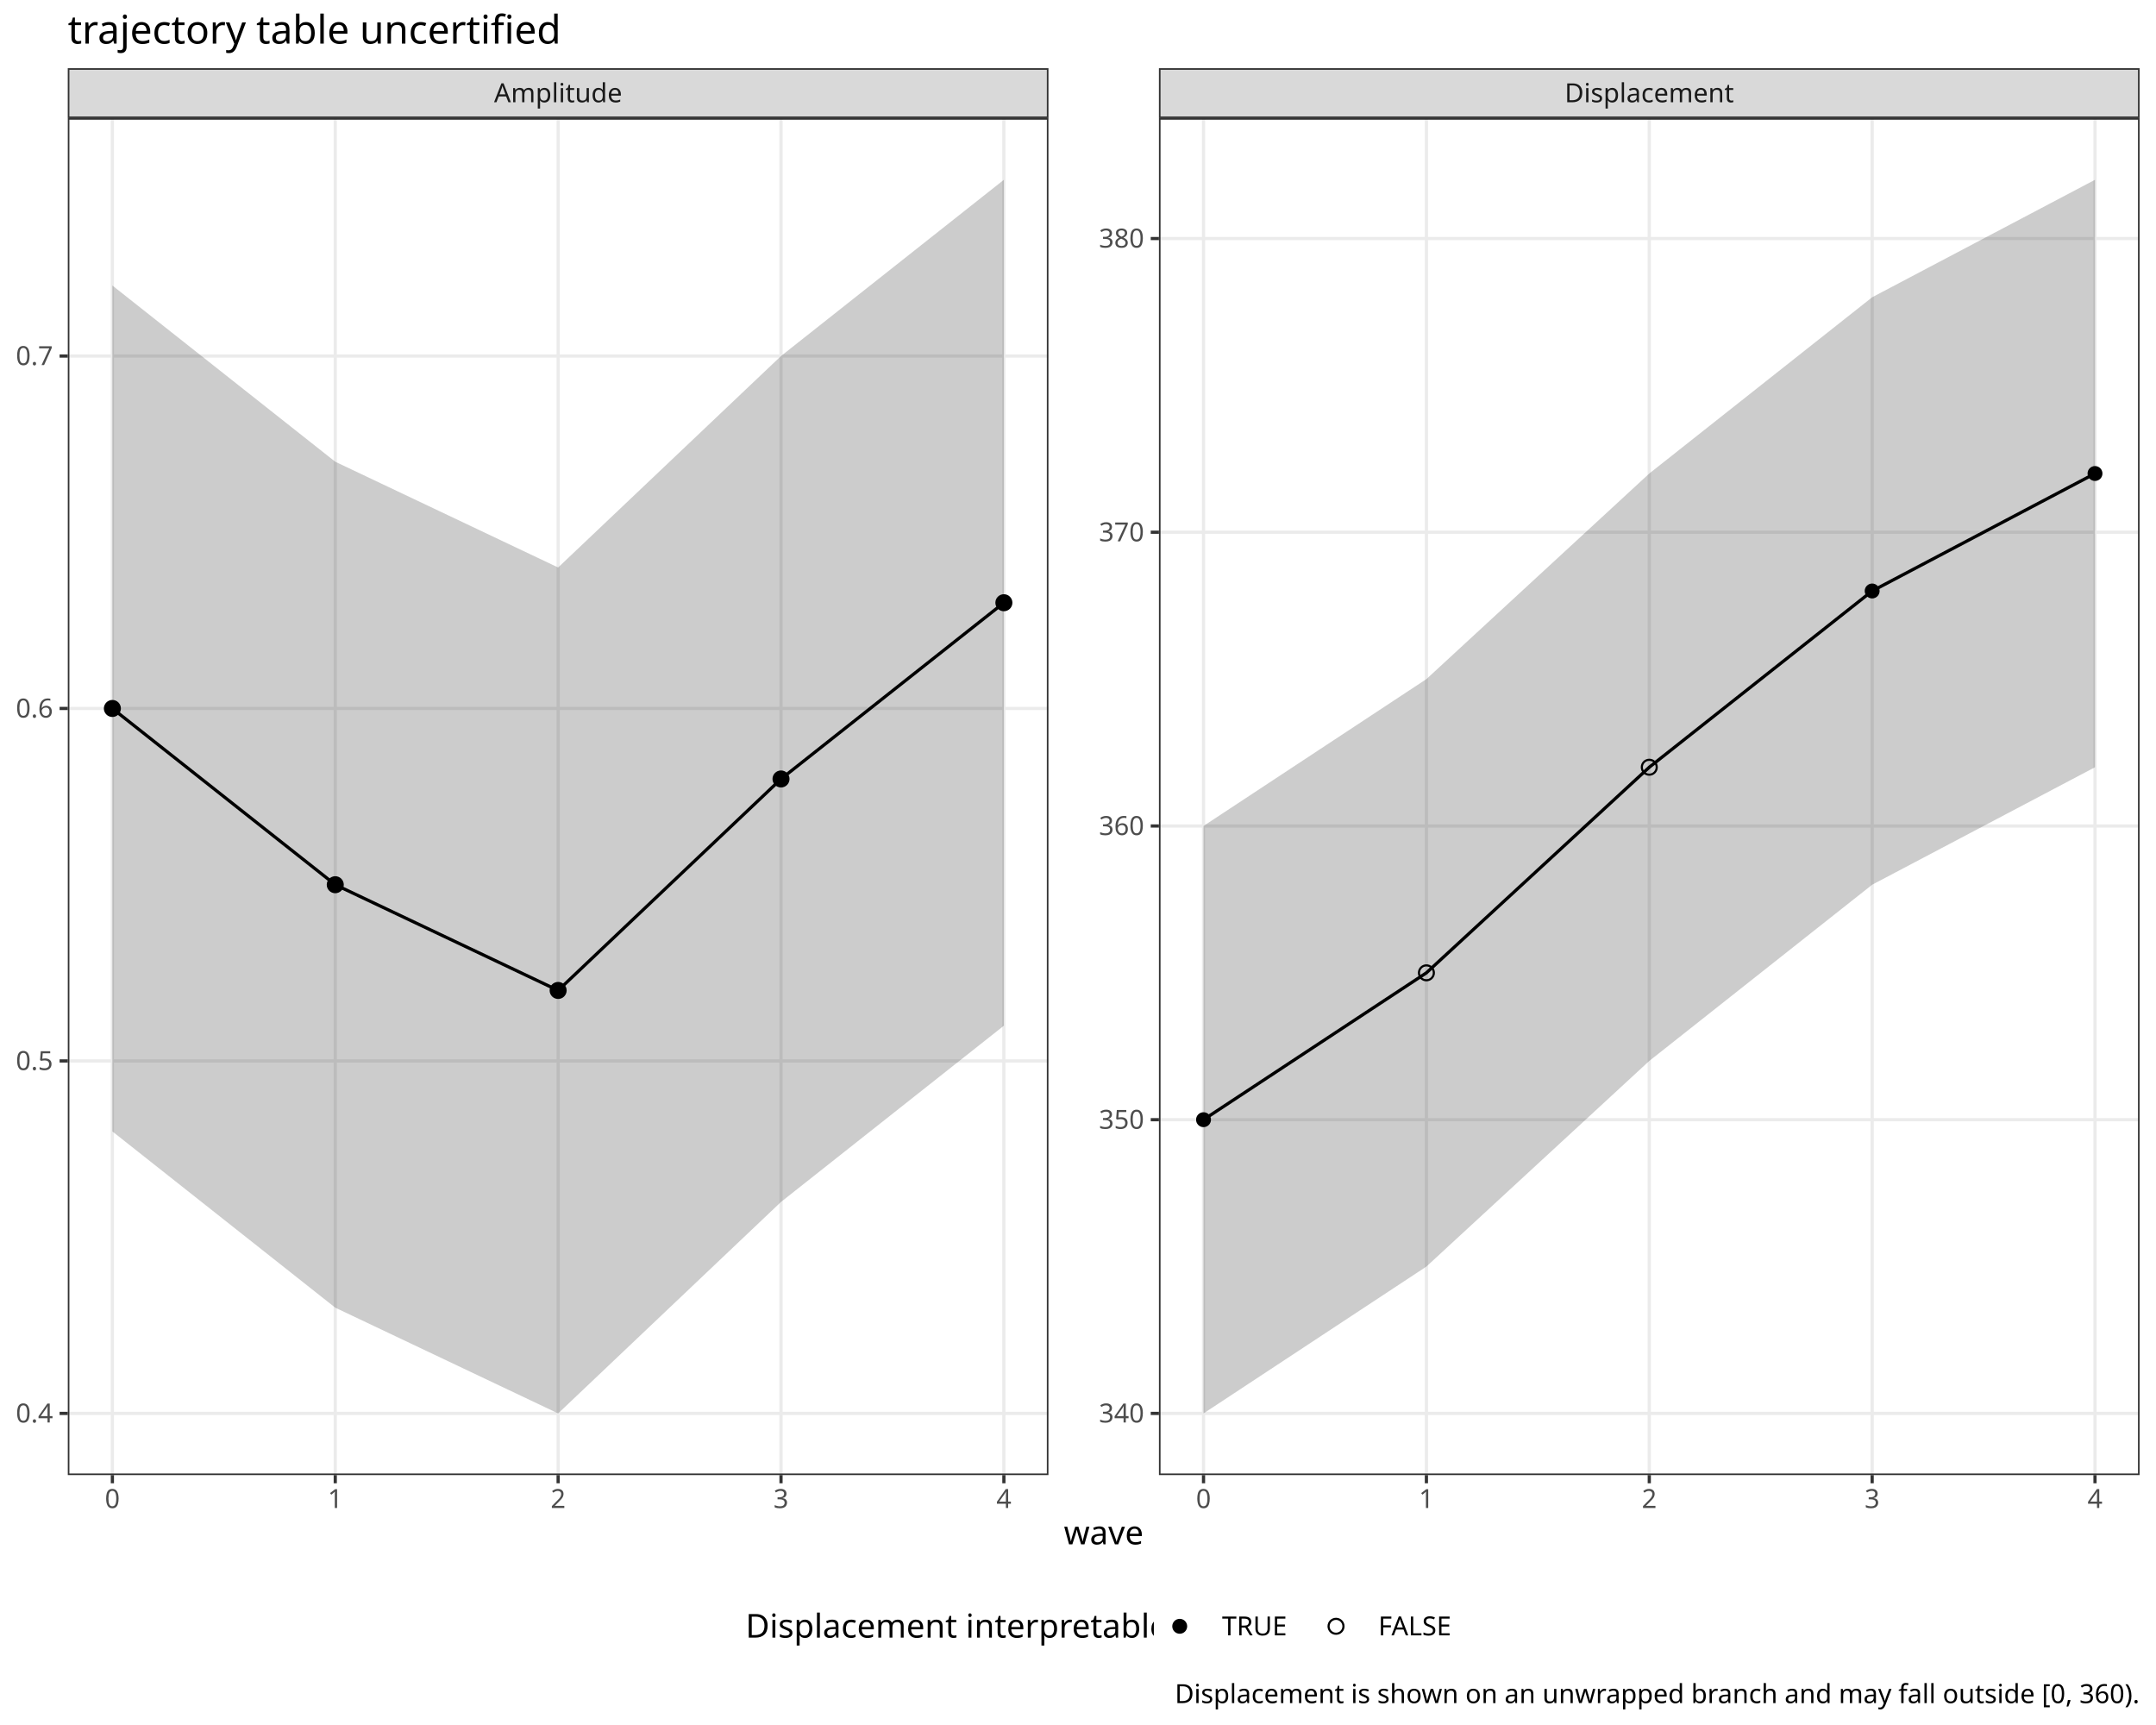
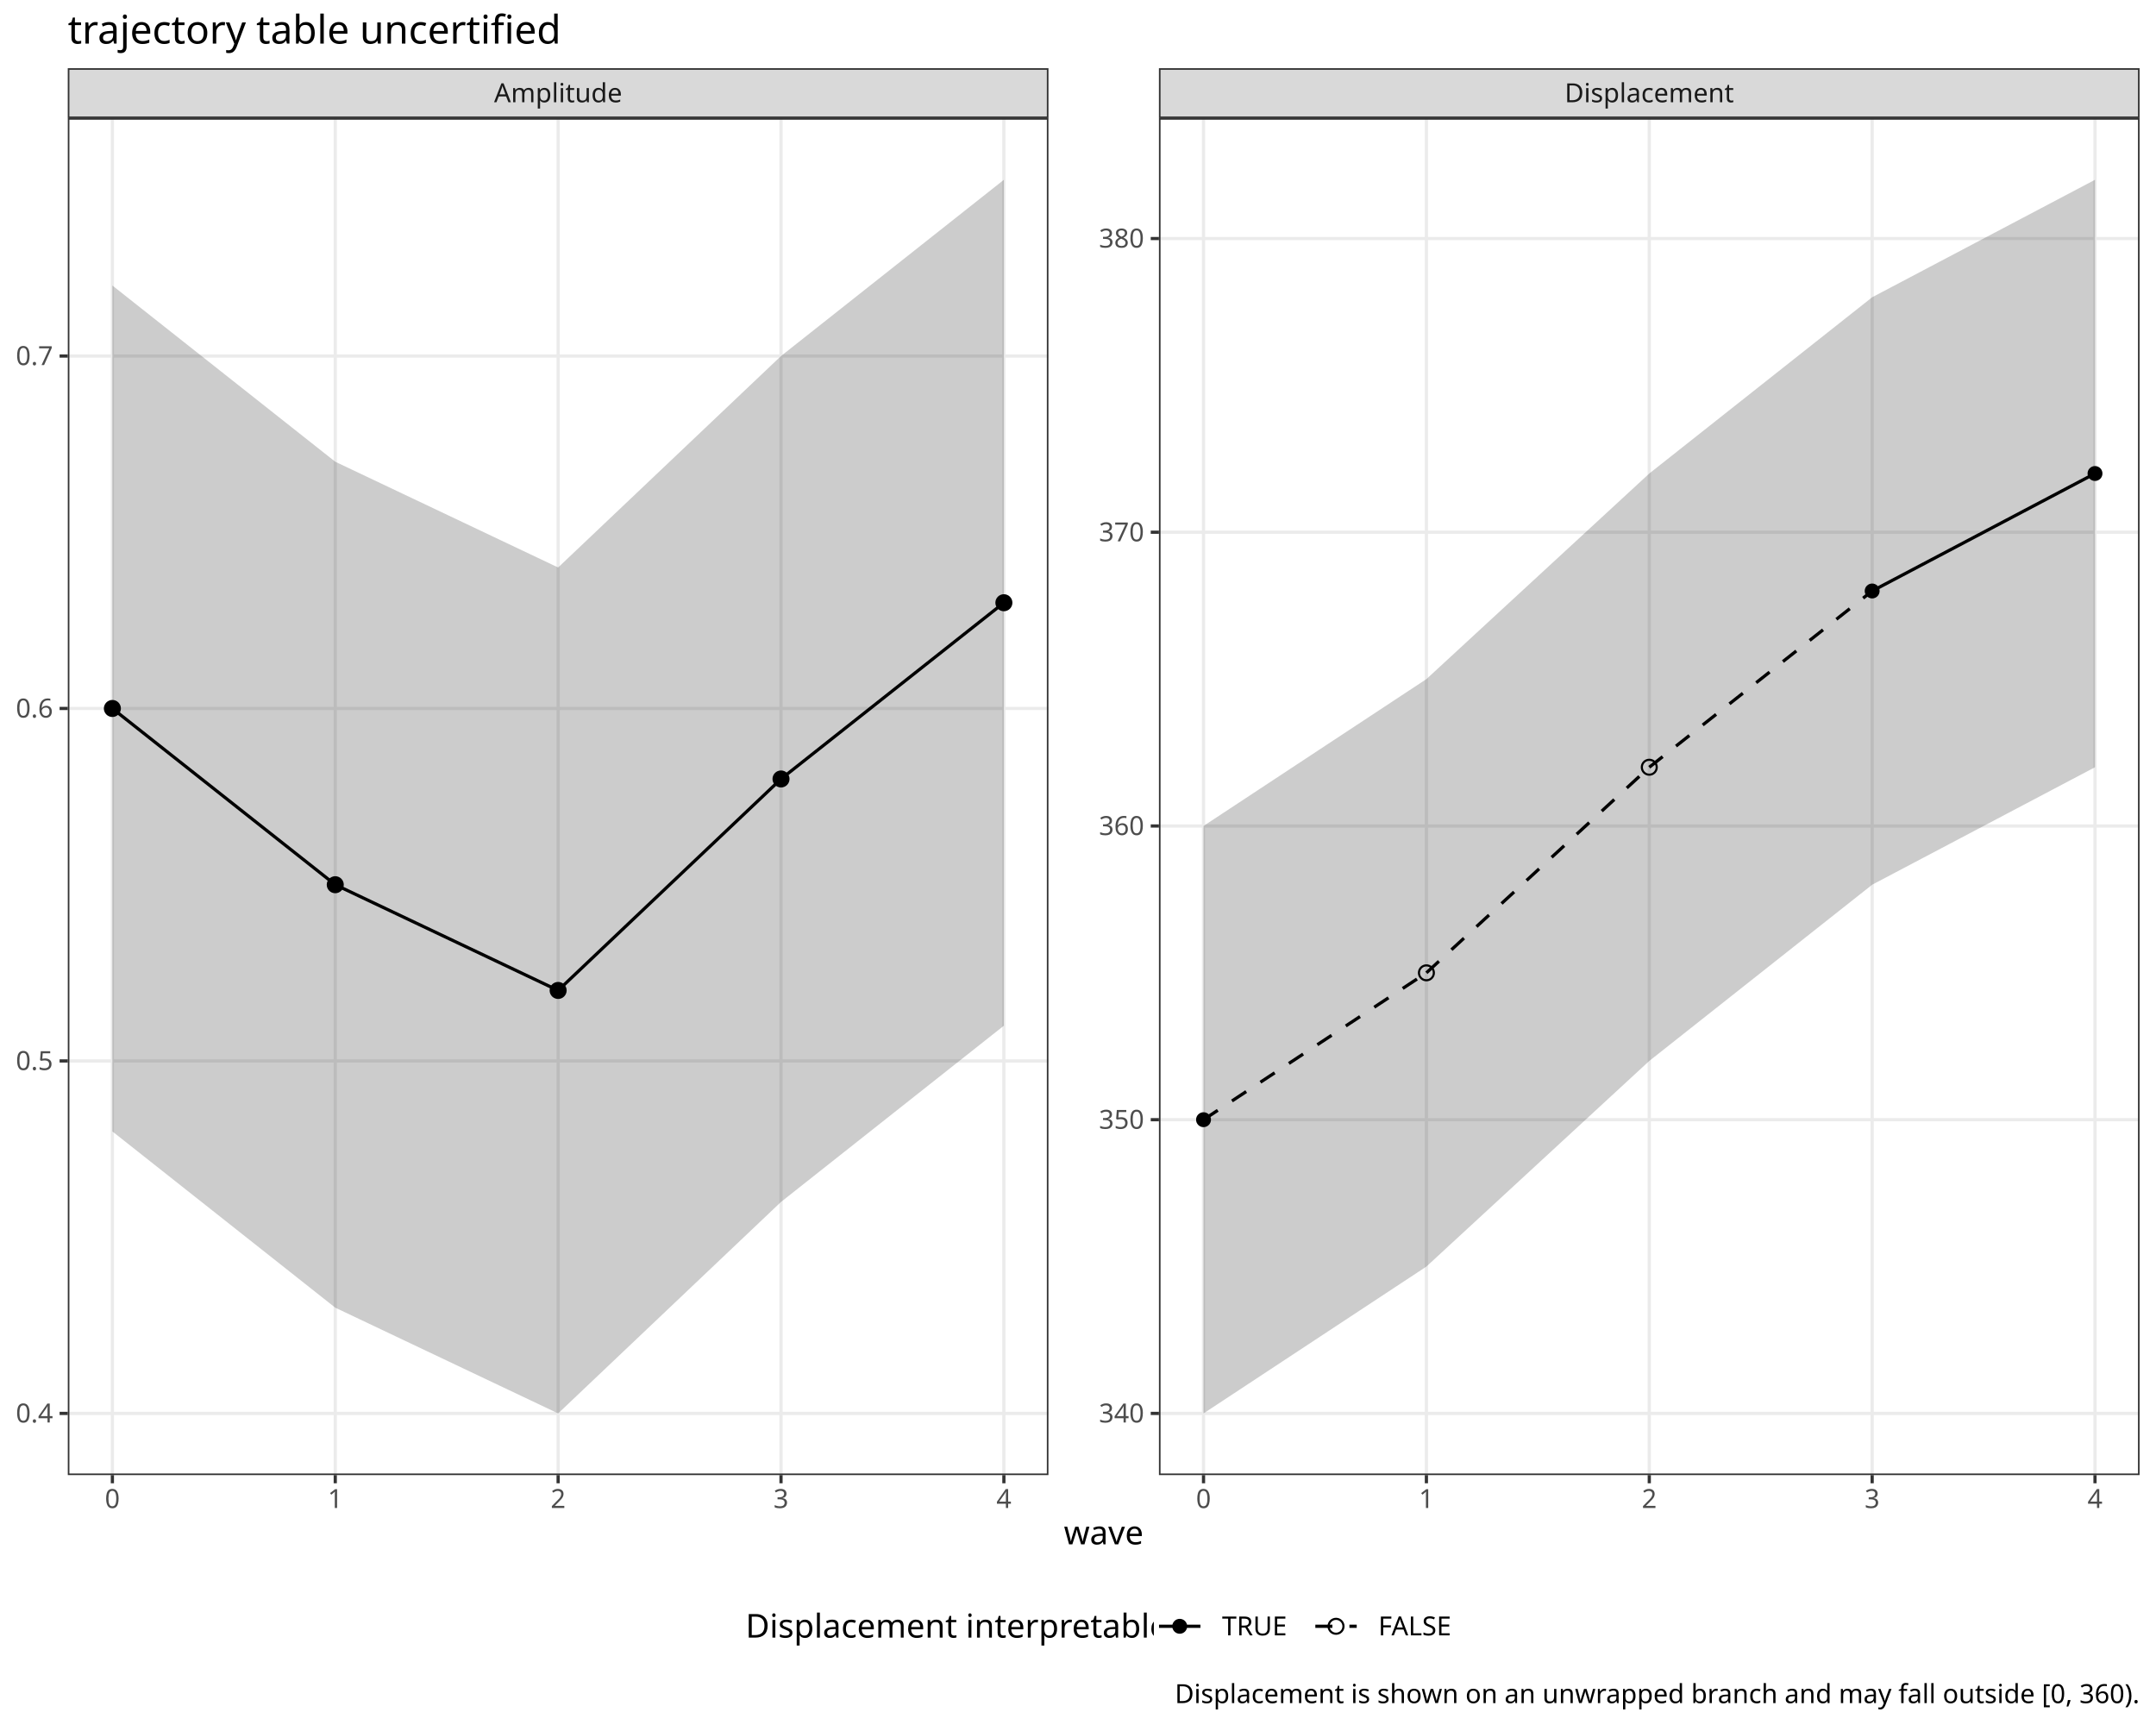
<svg xmlns="http://www.w3.org/2000/svg" class="svglite" data-engine-version="2.0" width="720.00pt" height="576.00pt" viewBox="0 0 720.00 576.00">
  <defs>
    <style type="text/css">
    .svglite line, .svglite polyline, .svglite polygon, .svglite path, .svglite rect, .svglite circle {
      fill: none;
      stroke: #000000;
      stroke-linecap: round;
      stroke-linejoin: round;
      stroke-miterlimit: 10.00;
    }
  </style>
  </defs>
  <rect width="100%" height="100%" style="stroke: none; fill: #FFFFFF;" />
  <defs>
    <clipPath id="cpMC4wMHw3MjAuMDB8MC4wMHw1NzYuMDA=">
      <rect x="0.00" y="0.00" width="720.00" height="576.00" />
    </clipPath>
  </defs>
  <g clip-path="url(#cpMC4wMHw3MjAuMDB8MC4wMHw1NzYuMDA=)">
    <rect x="0.00" y="0.00" width="720.00" height="576.00" style="stroke-width: 1.07; stroke: #FFFFFF; fill: #FFFFFF;" />
  </g>
  <defs>
    <clipPath id="cpMjIuNjR8MzUwLjE0fDM5LjQzfDQ5Mi41NQ==">
      <rect x="22.64" y="39.43" width="327.49" height="453.12" />
    </clipPath>
  </defs>
  <g clip-path="url(#cpMjIuNjR8MzUwLjE0fDM5LjQzfDQ5Mi41NQ==)">
    <rect x="22.64" y="39.43" width="327.49" height="453.12" style="stroke-width: 1.07; stroke: none; fill: #FFFFFF;" />
    <polyline points="22.64,471.96 350.14,471.96 " style="stroke-width: 1.07; stroke: #EBEBEB; stroke-linecap: butt;" />
    <polyline points="22.64,354.26 350.14,354.26 " style="stroke-width: 1.07; stroke: #EBEBEB; stroke-linecap: butt;" />
    <polyline points="22.64,236.57 350.14,236.57 " style="stroke-width: 1.07; stroke: #EBEBEB; stroke-linecap: butt;" />
    <polyline points="22.64,118.88 350.14,118.88 " style="stroke-width: 1.07; stroke: #EBEBEB; stroke-linecap: butt;" />
    <polyline points="37.53,492.55 37.53,39.43 " style="stroke-width: 1.07; stroke: #EBEBEB; stroke-linecap: butt;" />
    <polyline points="111.96,492.55 111.96,39.43 " style="stroke-width: 1.07; stroke: #EBEBEB; stroke-linecap: butt;" />
    <polyline points="186.39,492.55 186.39,39.43 " style="stroke-width: 1.07; stroke: #EBEBEB; stroke-linecap: butt;" />
    <polyline points="260.82,492.55 260.82,39.43 " style="stroke-width: 1.07; stroke: #EBEBEB; stroke-linecap: butt;" />
    <polyline points="335.25,492.55 335.25,39.43 " style="stroke-width: 1.07; stroke: #EBEBEB; stroke-linecap: butt;" />
    <polygon points="37.53,95.34 111.96,154.18 186.39,189.49 260.82,118.88 335.25,60.03 335.25,342.49 260.82,401.34 186.39,471.96 111.96,436.65 37.53,377.80 " style="stroke-width: 0.00; stroke: none; stroke-linecap: butt; fill: #000000; fill-opacity: 0.20;" />
    <polyline points="37.53,95.34 111.96,154.18 186.39,189.49 260.82,118.88 335.25,60.03 " style="stroke-width: 1.07; stroke: none; stroke-linecap: butt;" />
    <polyline points="335.25,342.49 260.82,401.34 186.39,471.96 111.96,436.65 37.53,377.80 " style="stroke-width: 1.07; stroke: none; stroke-linecap: butt;" />
    <polyline points="37.53,236.57 111.96,295.42 186.39,330.72 260.82,260.11 335.25,201.26 " style="stroke-width: 1.07; stroke-linecap: butt;" />
    <circle cx="37.53" cy="236.57" r="2.49" style="stroke-width: 0.71; fill: #000000;" />
    <circle cx="111.96" cy="295.42" r="2.49" style="stroke-width: 0.71; fill: #000000;" />
    <circle cx="186.39" cy="330.72" r="2.49" style="stroke-width: 0.71; fill: #000000;" />
    <circle cx="260.82" cy="260.11" r="2.49" style="stroke-width: 0.71; fill: #000000;" />
    <circle cx="335.25" cy="201.26" r="2.49" style="stroke-width: 0.71; fill: #000000;" />
    <rect x="22.64" y="39.43" width="327.49" height="453.12" style="stroke-width: 1.07; stroke: #333333;" />
  </g>
  <g clip-path="url(#cpMC4wMHw3MjAuMDB8MC4wMHw1NzYuMDA=)">
</g>
  <defs>
    <clipPath id="cpMzg3LjAzfDcxNC41MnwzOS40M3w0OTIuNTU=">
      <rect x="387.03" y="39.43" width="327.49" height="453.12" />
    </clipPath>
  </defs>
  <g clip-path="url(#cpMzg3LjAzfDcxNC41MnwzOS40M3w0OTIuNTU=)">
    <rect x="387.03" y="39.43" width="327.49" height="453.12" style="stroke-width: 1.07; stroke: none; fill: #FFFFFF;" />
    <polyline points="387.03,471.96 714.52,471.96 " style="stroke-width: 1.07; stroke: #EBEBEB; stroke-linecap: butt;" />
    <polyline points="387.03,373.88 714.52,373.88 " style="stroke-width: 1.07; stroke: #EBEBEB; stroke-linecap: butt;" />
    <polyline points="387.03,275.80 714.52,275.80 " style="stroke-width: 1.07; stroke: #EBEBEB; stroke-linecap: butt;" />
    <polyline points="387.03,177.72 714.52,177.72 " style="stroke-width: 1.07; stroke: #EBEBEB; stroke-linecap: butt;" />
    <polyline points="387.03,79.65 714.52,79.65 " style="stroke-width: 1.07; stroke: #EBEBEB; stroke-linecap: butt;" />
    <polyline points="401.92,492.55 401.92,39.43 " style="stroke-width: 1.07; stroke: #EBEBEB; stroke-linecap: butt;" />
    <polyline points="476.35,492.55 476.35,39.43 " style="stroke-width: 1.07; stroke: #EBEBEB; stroke-linecap: butt;" />
    <polyline points="550.78,492.55 550.78,39.43 " style="stroke-width: 1.07; stroke: #EBEBEB; stroke-linecap: butt;" />
    <polyline points="625.21,492.55 625.21,39.43 " style="stroke-width: 1.07; stroke: #EBEBEB; stroke-linecap: butt;" />
    <polyline points="699.63,492.55 699.63,39.43 " style="stroke-width: 1.07; stroke: #EBEBEB; stroke-linecap: butt;" />
    <polygon points="401.92,275.80 476.35,226.76 550.78,158.11 625.21,99.26 699.63,60.03 699.63,256.19 625.21,295.42 550.78,354.26 476.35,422.92 401.92,471.96 " style="stroke-width: 0.00; stroke: none; stroke-linecap: butt; fill: #000000; fill-opacity: 0.20;" />
    <polyline points="401.92,275.80 476.35,226.76 550.78,158.11 625.21,99.26 699.63,60.03 " style="stroke-width: 1.07; stroke: none; stroke-linecap: butt;" />
    <polyline points="699.63,256.19 625.21,295.42 550.78,354.26 476.35,422.92 401.92,471.96 " style="stroke-width: 1.07; stroke: none; stroke-linecap: butt;" />
-     <polyline points="401.92,373.88 476.35,324.84 550.78,256.19 625.21,197.34 699.63,158.11 " style="stroke-width: 1.07; stroke-linecap: butt;" />
+     <line x1="401.92" y1="373.88" x2="476.35" y2="324.84" style="stroke-width: 1.07; stroke-dasharray: 5.69,5.69; stroke-linecap: butt;" />
+     <line x1="476.35" y1="324.84" x2="550.78" y2="256.19" style="stroke-width: 1.07; stroke-dasharray: 5.69,5.69; stroke-linecap: butt;" />
+     <line x1="550.78" y1="256.19" x2="625.21" y2="197.34" style="stroke-width: 1.07; stroke-dasharray: 5.69,5.69; stroke-linecap: butt;" />
+     <line x1="625.21" y1="197.34" x2="699.63" y2="158.11" style="stroke-width: 1.07; stroke-linecap: butt;" />
    <circle cx="401.92" cy="373.88" r="2.49" style="stroke-width: 0.71; stroke: none; fill: #000000;" />
    <circle cx="476.35" cy="324.84" r="2.49" style="stroke-width: 0.71;" />
    <circle cx="550.78" cy="256.19" r="2.49" style="stroke-width: 0.71;" />
    <circle cx="625.21" cy="197.34" r="2.49" style="stroke-width: 0.71; stroke: none; fill: #000000;" />
    <circle cx="699.63" cy="158.11" r="2.49" style="stroke-width: 0.71; stroke: none; fill: #000000;" />
    <rect x="387.03" y="39.43" width="327.49" height="453.12" style="stroke-width: 1.07; stroke: #333333;" />
  </g>
  <g clip-path="url(#cpMC4wMHw3MjAuMDB8MC4wMHw1NzYuMDA=)">
</g>
  <defs>
    <clipPath id="cpMjIuNjR8MzUwLjE0fDIyLjc4fDM5LjQz">
      <rect x="22.64" y="22.78" width="327.49" height="16.65" />
    </clipPath>
  </defs>
  <g clip-path="url(#cpMjIuNjR8MzUwLjE0fDIyLjc4fDM5LjQz)">
    <rect x="22.64" y="22.78" width="327.49" height="16.65" style="stroke-width: 1.07; stroke: #333333; fill: #D9D9D9;" />
    <text x="186.39" y="34.14" text-anchor="middle" style="font-size: 8.80px; fill: #1A1A1A; font-family: sans;" textLength="39.14px" lengthAdjust="spacingAndGlyphs">Amplitude</text>
  </g>
  <g clip-path="url(#cpMC4wMHw3MjAuMDB8MC4wMHw1NzYuMDA=)">
</g>
  <defs>
    <clipPath id="cpMzg3LjAzfDcxNC41MnwyMi43OHwzOS40Mw==">
      <rect x="387.03" y="22.78" width="327.49" height="16.65" />
    </clipPath>
  </defs>
  <g clip-path="url(#cpMzg3LjAzfDcxNC41MnwyMi43OHwzOS40Mw==)">
    <rect x="387.03" y="22.78" width="327.49" height="16.65" style="stroke-width: 1.07; stroke: #333333; fill: #D9D9D9;" />
    <text x="550.78" y="34.14" text-anchor="middle" style="font-size: 8.80px; fill: #1A1A1A; font-family: sans;" textLength="53.32px" lengthAdjust="spacingAndGlyphs">Displacement</text>
  </g>
  <g clip-path="url(#cpMC4wMHw3MjAuMDB8MC4wMHw1NzYuMDA=)">
    <polyline points="37.53,495.29 37.53,492.55 " style="stroke-width: 1.07; stroke: #333333; stroke-linecap: butt;" />
    <polyline points="111.96,495.29 111.96,492.55 " style="stroke-width: 1.07; stroke: #333333; stroke-linecap: butt;" />
    <polyline points="186.39,495.29 186.39,492.55 " style="stroke-width: 1.07; stroke: #333333; stroke-linecap: butt;" />
    <polyline points="260.82,495.29 260.82,492.55 " style="stroke-width: 1.07; stroke: #333333; stroke-linecap: butt;" />
    <polyline points="335.25,495.29 335.25,492.55 " style="stroke-width: 1.07; stroke: #333333; stroke-linecap: butt;" />
    <text x="37.53" y="503.54" text-anchor="middle" style="font-size: 8.80px; fill: #4D4D4D; font-family: sans;" textLength="4.89px" lengthAdjust="spacingAndGlyphs">0</text>
    <text x="111.96" y="503.54" text-anchor="middle" style="font-size: 8.80px; fill: #4D4D4D; font-family: sans;" textLength="4.89px" lengthAdjust="spacingAndGlyphs">1</text>
    <text x="186.39" y="503.54" text-anchor="middle" style="font-size: 8.80px; fill: #4D4D4D; font-family: sans;" textLength="4.89px" lengthAdjust="spacingAndGlyphs">2</text>
    <text x="260.82" y="503.54" text-anchor="middle" style="font-size: 8.80px; fill: #4D4D4D; font-family: sans;" textLength="4.89px" lengthAdjust="spacingAndGlyphs">3</text>
    <text x="335.25" y="503.54" text-anchor="middle" style="font-size: 8.80px; fill: #4D4D4D; font-family: sans;" textLength="4.89px" lengthAdjust="spacingAndGlyphs">4</text>
    <polyline points="401.92,495.29 401.92,492.55 " style="stroke-width: 1.07; stroke: #333333; stroke-linecap: butt;" />
    <polyline points="476.35,495.29 476.35,492.55 " style="stroke-width: 1.07; stroke: #333333; stroke-linecap: butt;" />
    <polyline points="550.78,495.29 550.78,492.55 " style="stroke-width: 1.07; stroke: #333333; stroke-linecap: butt;" />
    <polyline points="625.21,495.29 625.21,492.55 " style="stroke-width: 1.07; stroke: #333333; stroke-linecap: butt;" />
    <polyline points="699.63,495.29 699.63,492.55 " style="stroke-width: 1.07; stroke: #333333; stroke-linecap: butt;" />
    <text x="401.92" y="503.54" text-anchor="middle" style="font-size: 8.80px; fill: #4D4D4D; font-family: sans;" textLength="4.89px" lengthAdjust="spacingAndGlyphs">0</text>
    <text x="476.35" y="503.54" text-anchor="middle" style="font-size: 8.80px; fill: #4D4D4D; font-family: sans;" textLength="4.89px" lengthAdjust="spacingAndGlyphs">1</text>
    <text x="550.78" y="503.54" text-anchor="middle" style="font-size: 8.80px; fill: #4D4D4D; font-family: sans;" textLength="4.89px" lengthAdjust="spacingAndGlyphs">2</text>
    <text x="625.21" y="503.54" text-anchor="middle" style="font-size: 8.80px; fill: #4D4D4D; font-family: sans;" textLength="4.89px" lengthAdjust="spacingAndGlyphs">3</text>
    <text x="699.63" y="503.54" text-anchor="middle" style="font-size: 8.80px; fill: #4D4D4D; font-family: sans;" textLength="4.89px" lengthAdjust="spacingAndGlyphs">4</text>
    <text x="382.10" y="474.98" text-anchor="end" style="font-size: 8.80px; fill: #4D4D4D; font-family: sans;" textLength="14.68px" lengthAdjust="spacingAndGlyphs">340</text>
    <text x="382.10" y="376.91" text-anchor="end" style="font-size: 8.80px; fill: #4D4D4D; font-family: sans;" textLength="14.68px" lengthAdjust="spacingAndGlyphs">350</text>
    <text x="382.10" y="278.83" text-anchor="end" style="font-size: 8.80px; fill: #4D4D4D; font-family: sans;" textLength="14.68px" lengthAdjust="spacingAndGlyphs">360</text>
    <text x="382.10" y="180.75" text-anchor="end" style="font-size: 8.80px; fill: #4D4D4D; font-family: sans;" textLength="14.68px" lengthAdjust="spacingAndGlyphs">370</text>
    <text x="382.10" y="82.67" text-anchor="end" style="font-size: 8.80px; fill: #4D4D4D; font-family: sans;" textLength="14.68px" lengthAdjust="spacingAndGlyphs">380</text>
    <polyline points="384.29,471.96 387.03,471.96 " style="stroke-width: 1.07; stroke: #333333; stroke-linecap: butt;" />
    <polyline points="384.29,373.88 387.03,373.88 " style="stroke-width: 1.07; stroke: #333333; stroke-linecap: butt;" />
    <polyline points="384.29,275.80 387.03,275.80 " style="stroke-width: 1.07; stroke: #333333; stroke-linecap: butt;" />
    <polyline points="384.29,177.72 387.03,177.72 " style="stroke-width: 1.07; stroke: #333333; stroke-linecap: butt;" />
    <polyline points="384.29,79.65 387.03,79.65 " style="stroke-width: 1.07; stroke: #333333; stroke-linecap: butt;" />
    <text x="17.71" y="474.98" text-anchor="end" style="font-size: 8.80px; fill: #4D4D4D; font-family: sans;" textLength="12.23px" lengthAdjust="spacingAndGlyphs">0.4</text>
    <text x="17.71" y="357.29" text-anchor="end" style="font-size: 8.80px; fill: #4D4D4D; font-family: sans;" textLength="12.23px" lengthAdjust="spacingAndGlyphs">0.5</text>
    <text x="17.71" y="239.60" text-anchor="end" style="font-size: 8.80px; fill: #4D4D4D; font-family: sans;" textLength="12.23px" lengthAdjust="spacingAndGlyphs">0.6</text>
    <text x="17.71" y="121.90" text-anchor="end" style="font-size: 8.80px; fill: #4D4D4D; font-family: sans;" textLength="12.23px" lengthAdjust="spacingAndGlyphs">0.7</text>
    <polyline points="19.90,471.96 22.64,471.96 " style="stroke-width: 1.07; stroke: #333333; stroke-linecap: butt;" />
    <polyline points="19.90,354.26 22.64,354.26 " style="stroke-width: 1.07; stroke: #333333; stroke-linecap: butt;" />
    <polyline points="19.90,236.57 22.64,236.57 " style="stroke-width: 1.07; stroke: #333333; stroke-linecap: butt;" />
    <polyline points="19.90,118.88 22.64,118.88 " style="stroke-width: 1.07; stroke: #333333; stroke-linecap: butt;" />
    <text x="368.58" y="515.68" text-anchor="middle" style="font-size: 11.00px; font-family: sans;" textLength="25.69px" lengthAdjust="spacingAndGlyphs">wave</text>
    <rect x="243.51" y="528.92" width="250.14" height="28.24" style="stroke-width: 1.07; stroke: none; fill: #FFFFFF;" />
    <text x="248.99" y="546.82" style="font-size: 11.00px; font-family: sans;" textLength="130.86px" lengthAdjust="spacingAndGlyphs">Displacement interpretable</text>
    <rect x="385.33" y="534.40" width="17.28" height="17.28" style="stroke-width: 1.07; stroke: none; fill: #FFFFFF;" />
+     <line x1="387.06" y1="543.04" x2="400.88" y2="543.04" style="stroke-width: 1.07; stroke-linecap: butt;" />
    <circle cx="393.97" cy="543.04" r="2.49" style="stroke-width: 0.71; stroke: none; fill: #000000;" />
    <rect x="437.53" y="534.40" width="17.28" height="17.28" style="stroke-width: 1.07; stroke: none; fill: #FFFFFF;" />
+     <line x1="439.26" y1="543.04" x2="453.08" y2="543.04" style="stroke-width: 1.07; stroke-dasharray: 5.69,5.69; stroke-linecap: butt;" />
    <circle cx="446.17" cy="543.04" r="2.49" style="stroke-width: 0.71;" />
    <text x="408.09" y="546.07" style="font-size: 8.80px; font-family: sans;" textLength="23.96px" lengthAdjust="spacingAndGlyphs">TRUE</text>
    <text x="460.29" y="546.07" style="font-size: 8.80px; font-family: sans;" textLength="27.88px" lengthAdjust="spacingAndGlyphs">FALSE</text>
    <text x="22.64" y="14.56" style="font-size: 13.20px; font-family: sans;" textLength="151.15px" lengthAdjust="spacingAndGlyphs">trajectory table uncertified</text>
    <text x="714.52" y="568.69" text-anchor="end" style="font-size: 8.80px; font-family: sans;" textLength="305.28px" lengthAdjust="spacingAndGlyphs">Displacement is shown on an unwrapped branch and may fall outside [0, 360).</text>
  </g>
</svg>
